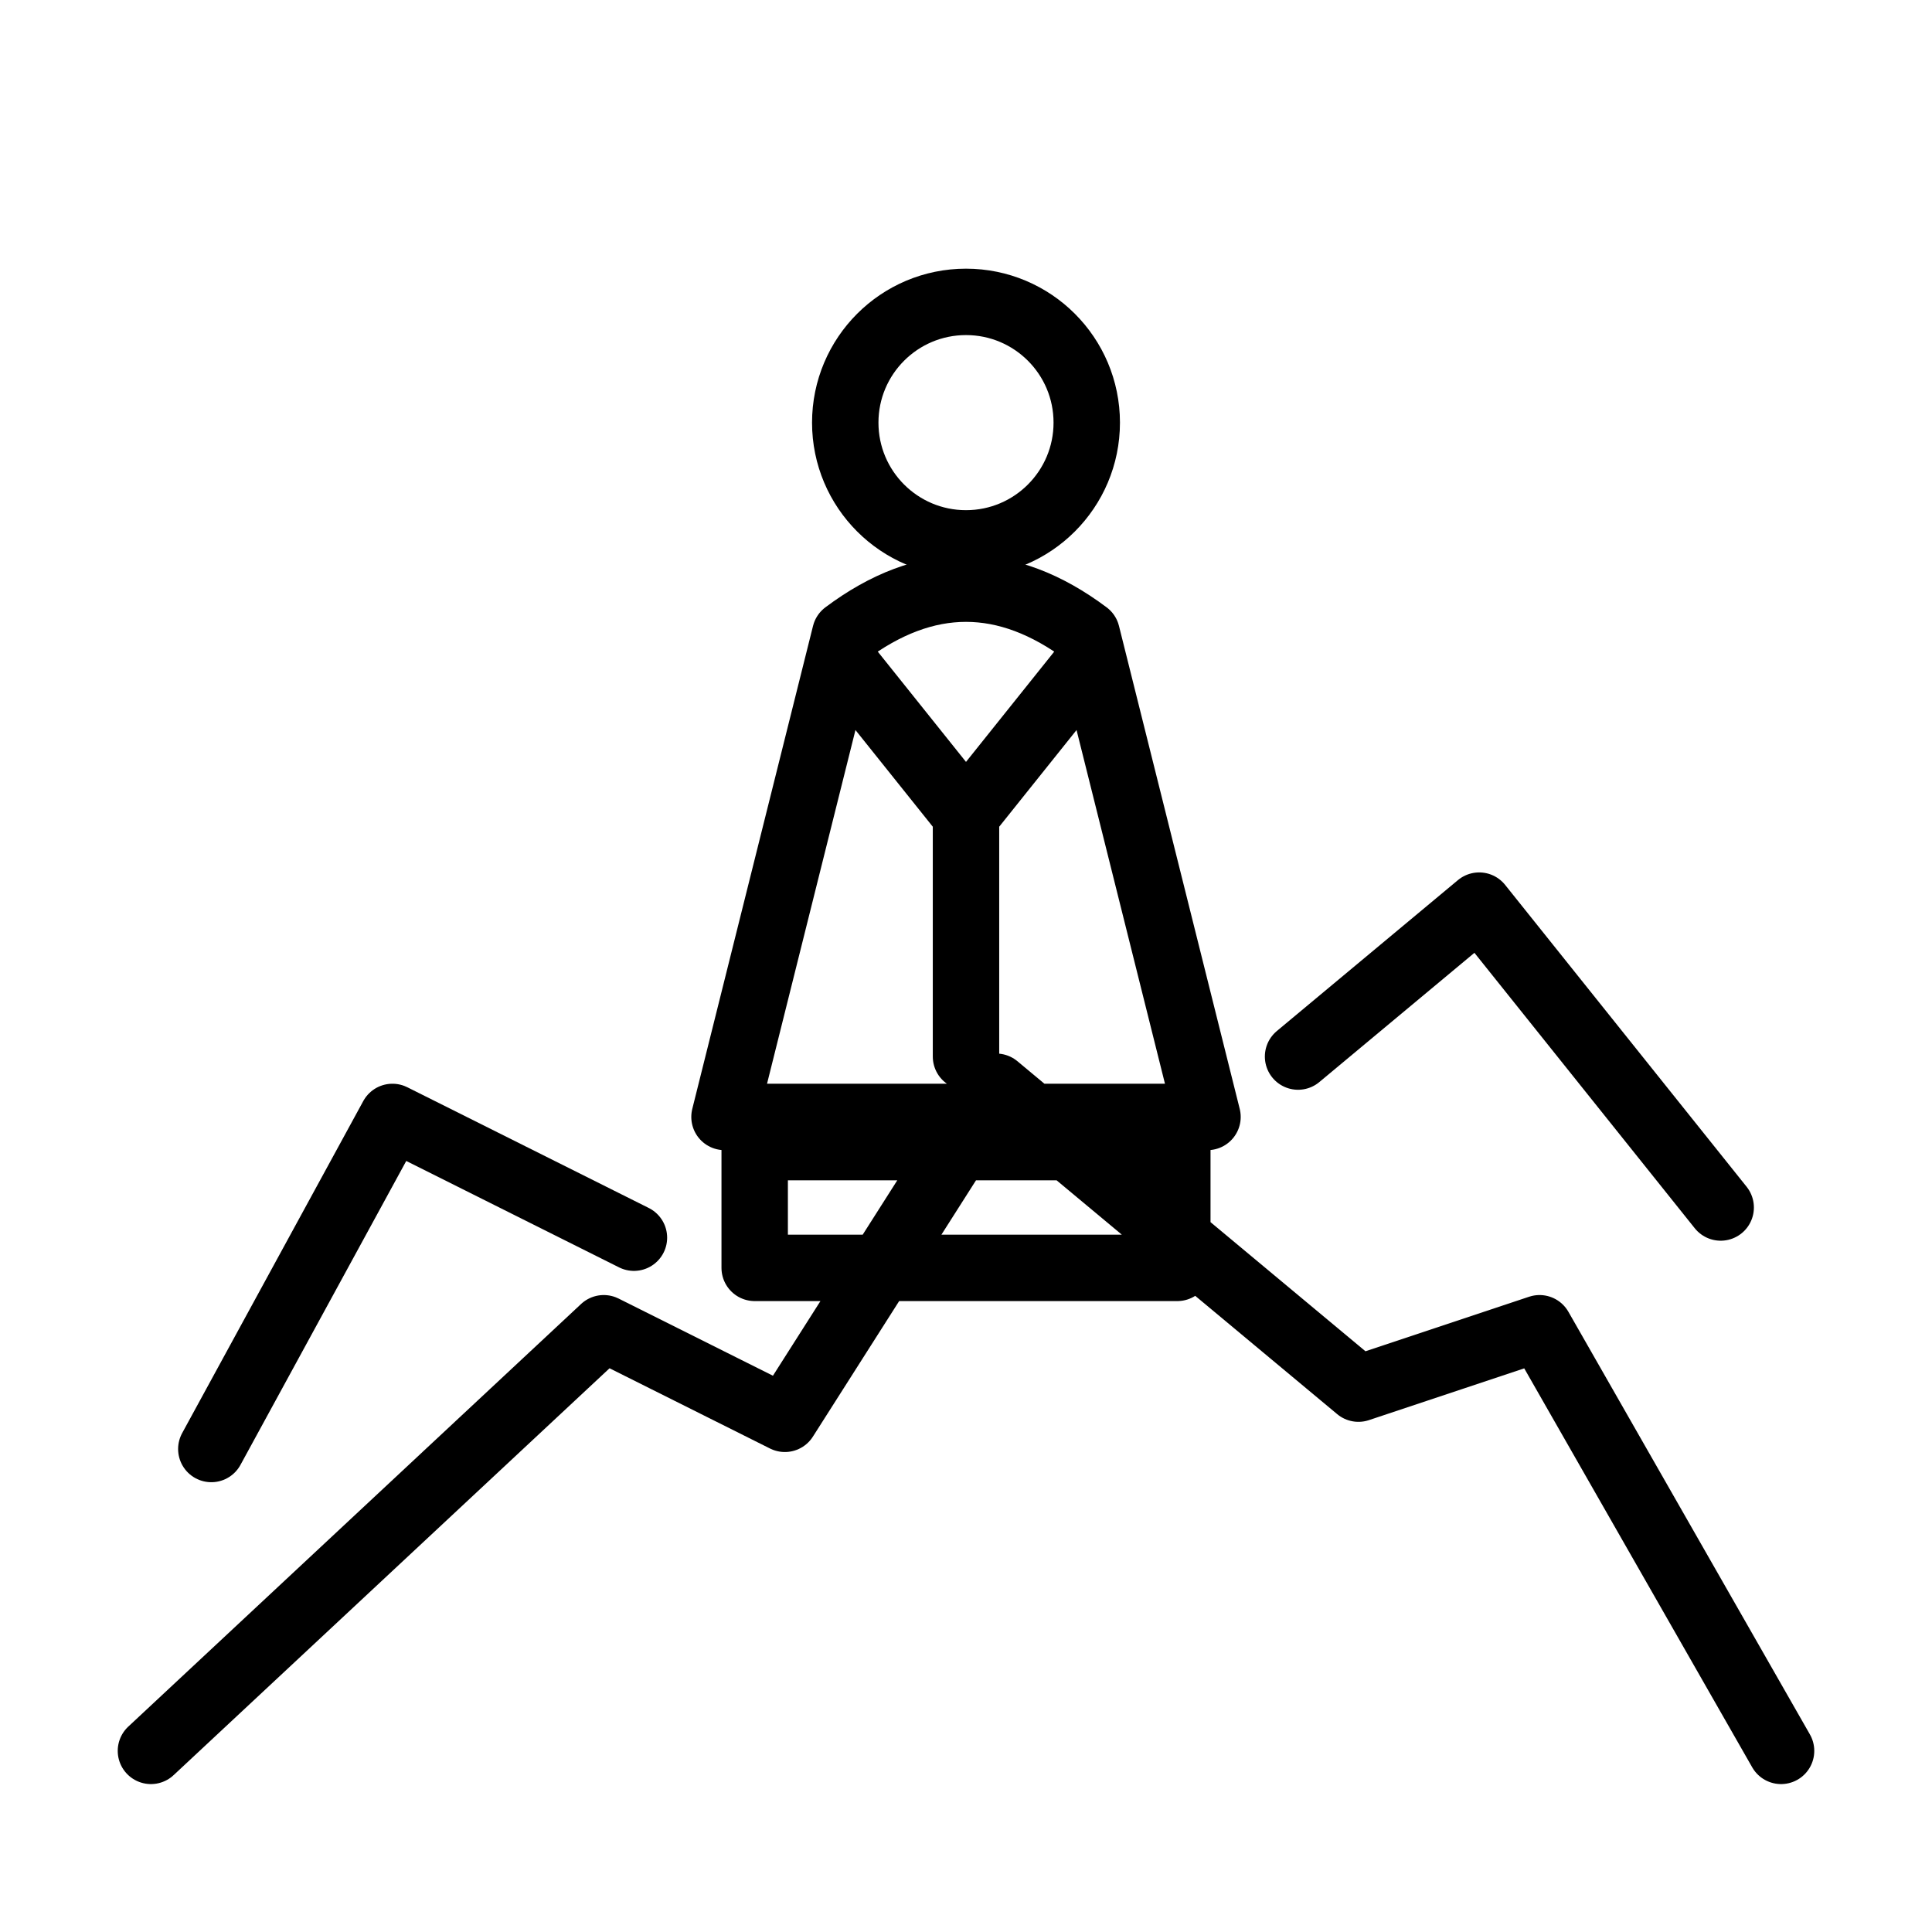
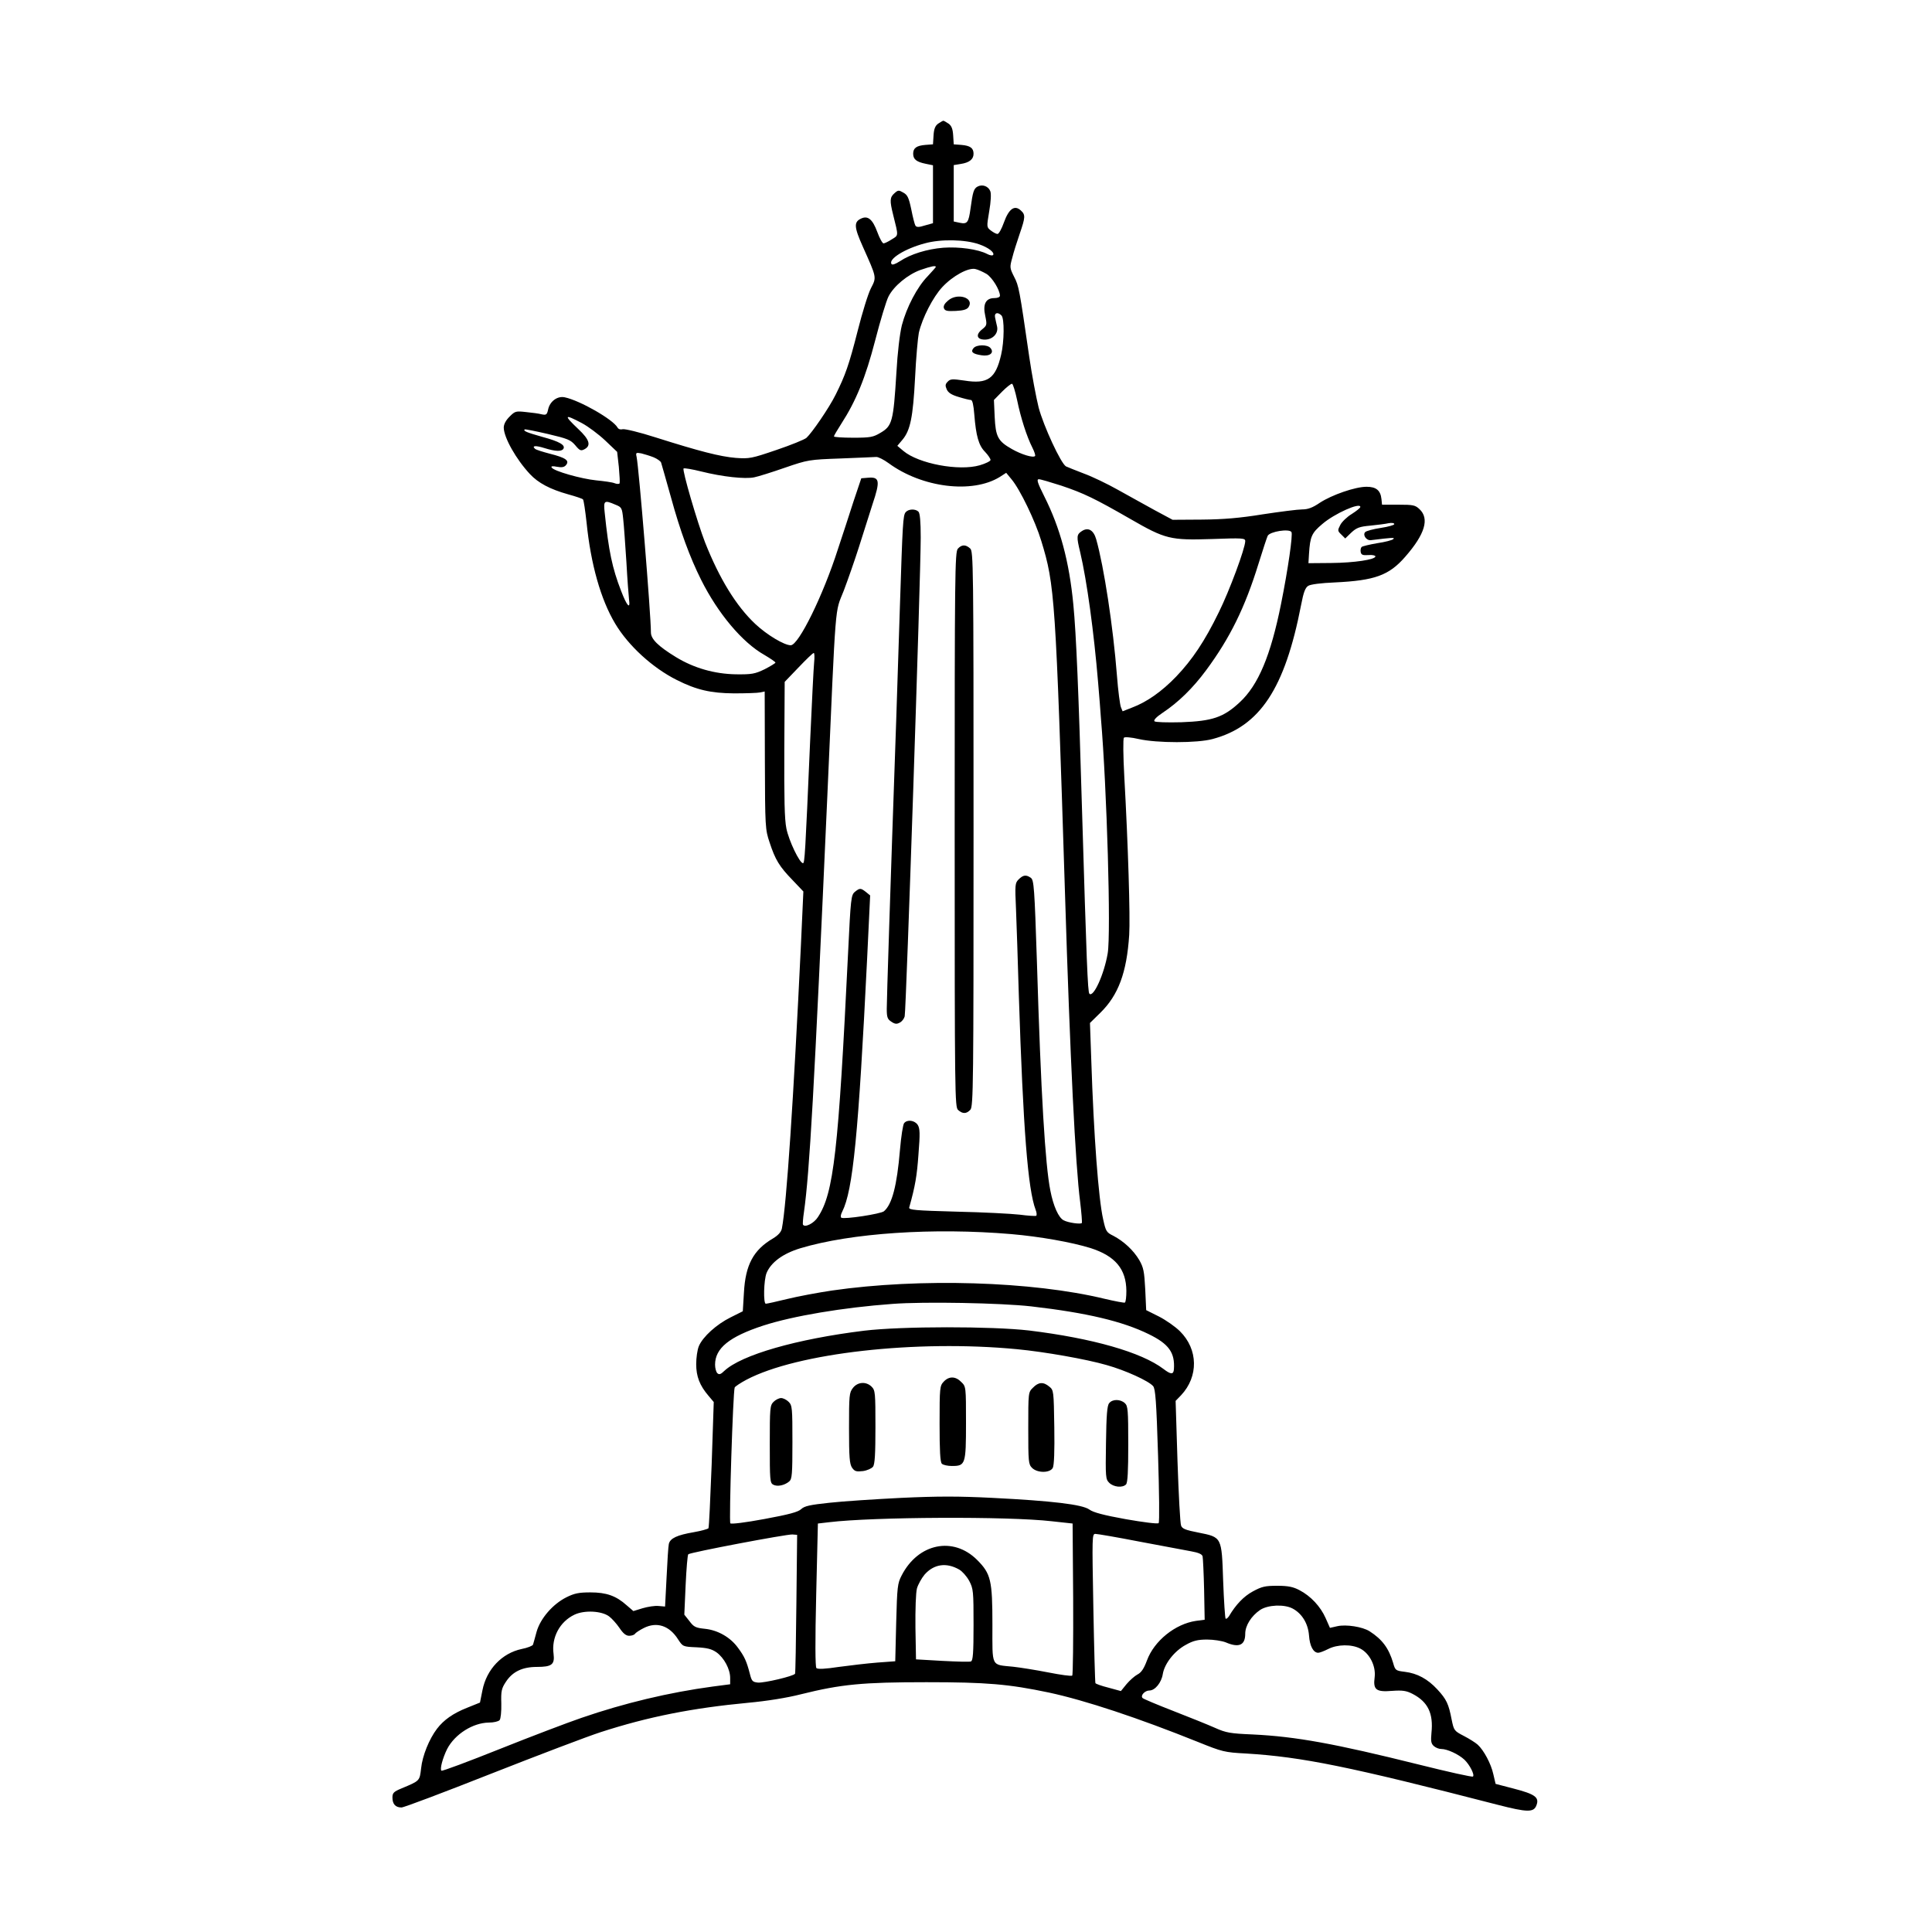
<svg xmlns="http://www.w3.org/2000/svg" width="64" height="64" viewBox="0 0 64 64">
-   <g fill="none" stroke="#000" stroke-width="2.2" stroke-linecap="round" stroke-linejoin="round">
-     <path d="M5 58L20 44L26 47L33 36L45 46L51 44L59 58M24 37L28 21Q32 18 36 21L40 37ZM28 22L32 27L36 22M32 27V35M25 38H39V42H25Z" fill="none" />
-     <circle cx="32" cy="14" r="4" fill="none" />
-     <path d="M7 48L13 37L21 41M43 35L49 30L57 40" fill="none" />
+   <g transform="scale(0.0625)">
+     <g transform="translate(0,1024) scale(0.1,-0.1)" fill="#000" stroke="none">
+       <path d="M4973 9585 c-16 -11 -23 -28 -25 -63 l-3 -47 -40 -3 c-48 -4 -65 -17 -65 -47 0 -29 17 -43 66 -53 l39 -8 0 -153 0 -154 -43 -12 c-31 -10 -44 -10 -50 -1 -4 6 -14 45 -22 86 -13 62 -20 77 -42 89 -24 14 -28 14 -47 -3 -25 -22 -26 -39 -7 -115 29 -116 29 -107 -8 -130 -18 -12 -38 -21 -43 -21 -6 0 -21 27 -33 60 -25 68 -50 88 -85 72 -40 -18 -39 -44 8 -149 74 -166 74 -161 43 -221 -15 -29 -46 -130 -70 -225 -46 -181 -66 -237 -117 -339 -34 -69 -126 -203 -155 -229 -11 -9 -82 -38 -159 -64 -132 -45 -143 -47 -215 -42 -84 7 -192 35 -423 108 -87 28 -166 47 -177 44 -11 -3 -22 0 -27 9 -24 43 -199 143 -279 160 -39 9 -80 -21 -89 -65 -6 -27 -10 -30 -34 -25 -14 4 -52 9 -83 12 -54 6 -58 5 -87 -24 -20 -20 -31 -40 -31 -59 1 -53 66 -168 139 -246 44 -47 106 -80 202 -107 40 -11 76 -23 79 -27 4 -5 12 -60 19 -123 22 -219 75 -408 152 -536 70 -117 198 -234 326 -298 105 -53 181 -70 303 -71 63 0 126 2 139 5 l24 5 1 -365 c1 -355 2 -367 25 -435 30 -92 52 -128 122 -200 l57 -60 -13 -285 c-39 -814 -76 -1376 -101 -1502 -4 -18 -19 -35 -47 -52 -104 -61 -146 -140 -154 -287 l-6 -99 -64 -32 c-75 -37 -148 -103 -169 -153 -8 -19 -14 -62 -14 -95 0 -65 18 -113 66 -169 l27 -32 -11 -330 c-7 -182 -14 -334 -17 -339 -3 -4 -38 -14 -78 -21 -88 -15 -125 -32 -132 -62 -3 -12 -8 -92 -12 -177 l-8 -155 -35 3 c-19 2 -57 -4 -84 -12 l-49 -15 -36 31 c-56 50 -107 68 -192 68 -61 0 -85 -5 -127 -26 -72 -36 -138 -112 -158 -183 -8 -31 -17 -61 -19 -68 -2 -6 -29 -17 -60 -23 -104 -22 -186 -107 -208 -219 l-13 -65 -67 -27 c-76 -30 -125 -65 -161 -112 -41 -54 -77 -142 -84 -209 -8 -68 -6 -66 -104 -107 -41 -17 -48 -24 -48 -48 0 -35 16 -53 48 -53 13 0 227 81 475 179 249 98 509 197 580 220 253 82 486 128 783 156 98 9 205 26 279 45 213 53 326 64 665 64 320 0 436 -10 650 -55 191 -41 472 -134 790 -262 129 -52 140 -55 255 -61 296 -18 547 -69 1330 -271 163 -42 195 -42 209 -2 15 41 -9 58 -121 87 l-96 25 -12 51 c-12 56 -51 128 -83 157 -11 10 -44 31 -73 46 -52 27 -53 29 -65 87 -16 83 -27 107 -76 160 -51 55 -106 85 -172 93 -48 6 -51 7 -62 47 -23 78 -58 125 -125 168 -38 24 -124 37 -170 27 l-40 -9 -23 52 c-27 61 -79 117 -139 148 -32 17 -59 23 -117 23 -65 0 -82 -4 -130 -30 -48 -26 -90 -70 -126 -131 -7 -10 -14 -16 -18 -13 -3 3 -9 92 -13 199 -8 235 -6 232 -131 257 -67 13 -86 20 -92 37 -5 12 -13 165 -19 341 l-10 320 29 30 c93 99 91 243 -6 339 -24 24 -74 59 -111 78 l-68 34 -5 110 c-5 95 -9 116 -32 156 -31 52 -82 99 -137 128 -37 18 -40 24 -54 87 -25 110 -50 446 -63 844 l-7 197 55 54 c95 93 140 212 153 413 6 92 -6 482 -26 839 -6 109 -7 202 -2 206 4 5 40 2 78 -7 98 -22 311 -22 392 0 251 67 383 267 469 710 13 68 22 92 38 102 13 8 68 15 141 18 211 10 287 37 373 136 105 120 129 202 76 252 -23 22 -34 24 -112 24 l-87 0 -3 30 c-5 46 -28 65 -79 65 -60 0 -184 -43 -248 -85 -38 -26 -63 -35 -93 -35 -23 0 -117 -12 -209 -26 -123 -20 -209 -27 -323 -28 l-155 -1 -95 51 c-52 29 -140 77 -195 108 -55 31 -136 70 -180 86 -44 17 -87 34 -95 38 -27 15 -119 214 -145 312 -13 52 -36 174 -50 270 -52 359 -55 375 -80 423 -23 46 -24 50 -10 100 7 29 25 85 39 126 31 90 32 103 6 126 -33 30 -63 8 -89 -64 -12 -34 -27 -61 -34 -61 -7 0 -22 8 -35 18 -23 18 -23 18 -9 102 9 51 11 93 6 106 -10 27 -42 39 -68 25 -20 -11 -25 -28 -37 -116 -10 -74 -17 -84 -56 -76 l-33 7 0 149 0 150 37 6 c46 7 68 25 68 54 0 30 -17 43 -65 47 l-40 3 -3 47 c-2 35 -9 52 -25 63 -12 8 -24 15 -27 15 -3 0 -15 -7 -27 -15z m217 -640 c49 -17 82 -43 74 -56 -3 -5 -17 -3 -32 5 -48 25 -149 39 -232 33 -87 -7 -174 -34 -231 -72 -24 -15 -40 -21 -44 -14 -17 26 71 81 176 109 86 24 215 21 289 -5z m-230 -120 c0 -2 -20 -24 -43 -49 -56 -57 -112 -165 -137 -260 -11 -45 -23 -144 -29 -253 -16 -259 -22 -281 -86 -318 -37 -22 -53 -25 -143 -25 -56 0 -102 3 -102 7 0 4 18 34 39 67 77 119 128 242 180 443 27 105 59 210 70 231 28 56 103 117 169 141 58 20 82 25 82 16z m269 -37 c30 -19 70 -84 71 -115 0 -8 -13 -13 -30 -13 -45 0 -62 -32 -48 -94 10 -48 9 -51 -17 -72 -35 -28 -28 -54 15 -54 41 0 72 32 65 68 -4 15 -8 37 -11 50 -5 24 14 30 34 10 16 -16 15 -138 -2 -209 -29 -126 -71 -156 -195 -136 -63 9 -74 9 -88 -6 -13 -13 -14 -21 -5 -41 8 -18 26 -29 63 -40 29 -9 58 -16 65 -16 8 0 14 -26 18 -77 9 -113 23 -164 57 -198 16 -17 29 -36 29 -43 0 -6 -26 -19 -57 -28 -110 -32 -324 8 -405 76 l-32 27 27 32 c42 50 56 119 67 328 5 106 15 214 20 239 18 78 75 190 125 243 55 59 138 104 175 95 14 -3 40 -15 59 -26z m162 -669 c19 -93 51 -193 81 -252 11 -22 17 -41 14 -44 -10 -11 -72 8 -123 37 -74 42 -86 65 -91 171 l-4 89 43 44 c24 24 48 43 53 42 5 -1 17 -40 27 -87z m-2308 -121 c34 -18 90 -60 125 -93 l63 -60 9 -80 c4 -44 6 -83 4 -87 -3 -4 -15 -4 -27 1 -12 5 -56 11 -97 15 -79 8 -225 49 -236 68 -5 7 4 9 28 4 26 -5 39 -2 48 9 20 24 -2 39 -85 60 -38 10 -74 21 -79 26 -19 17 2 19 50 4 58 -18 90 -19 100 -4 12 20 -21 39 -110 63 -85 24 -104 32 -95 40 2 2 57 -9 122 -24 106 -25 121 -31 146 -60 24 -29 30 -31 49 -21 36 19 27 51 -33 107 -79 75 -75 81 18 32z m382 -182 c19 -8 37 -21 39 -28 2 -7 26 -89 52 -183 49 -179 100 -318 160 -438 89 -178 218 -332 335 -398 32 -19 59 -37 59 -41 0 -3 -26 -19 -57 -35 -52 -25 -68 -28 -153 -27 -113 2 -222 33 -317 91 -95 58 -133 96 -133 131 0 95 -64 876 -76 931 -5 22 -3 23 25 18 16 -4 46 -13 66 -21z m1245 -31 c177 -130 443 -163 589 -73 l34 22 28 -34 c45 -53 126 -221 158 -327 72 -235 76 -296 126 -1878 27 -869 55 -1433 80 -1625 7 -58 11 -108 9 -112 -5 -8 -72 1 -96 14 -27 13 -55 75 -71 158 -27 135 -50 511 -71 1209 -13 397 -16 436 -32 448 -25 18 -41 16 -65 -8 -19 -19 -20 -28 -14 -157 3 -75 10 -281 15 -457 23 -710 48 -1029 89 -1137 6 -15 7 -29 3 -32 -4 -2 -43 0 -87 6 -44 5 -195 13 -335 16 -220 6 -254 9 -251 22 32 114 41 168 49 281 9 112 8 138 -4 157 -16 24 -55 30 -72 9 -6 -7 -16 -71 -22 -142 -16 -190 -42 -289 -85 -325 -17 -14 -211 -44 -226 -34 -5 3 -3 17 5 32 57 113 86 410 132 1342 l16 334 -22 18 c-28 22 -33 22 -59 1 -20 -17 -22 -33 -36 -323 -51 -1050 -76 -1275 -160 -1401 -21 -33 -69 -57 -79 -40 -2 3 0 33 5 66 30 211 54 639 124 2205 47 1067 39 966 87 1089 22 58 58 161 80 230 22 69 55 173 73 230 41 122 37 144 -23 139 l-37 -3 -42 -125 c-22 -69 -59 -182 -82 -251 -78 -244 -208 -509 -250 -509 -34 0 -125 54 -188 113 -101 95 -190 240 -266 432 -41 106 -122 383 -114 392 4 3 46 -4 94 -16 112 -28 231 -41 280 -31 21 4 94 27 163 51 122 42 129 43 295 49 94 4 178 7 189 8 10 1 40 -14 66 -33z m915 -119 c119 -40 177 -68 365 -176 187 -108 213 -114 433 -107 163 6 177 5 177 -11 0 -38 -84 -264 -140 -377 -75 -154 -141 -252 -226 -341 -77 -80 -156 -135 -233 -164 l-51 -20 -9 22 c-5 13 -15 88 -21 168 -20 257 -69 578 -110 722 -14 49 -43 65 -76 43 -28 -18 -29 -29 -9 -111 36 -152 73 -426 95 -689 6 -71 13 -157 15 -190 32 -376 54 -1144 36 -1248 -19 -112 -76 -236 -97 -214 -9 9 -15 174 -39 972 -18 628 -31 936 -46 1090 -22 230 -70 407 -154 574 -36 72 -42 91 -29 91 9 0 63 -16 119 -34z m-2363 -101 c33 -13 35 -17 41 -75 4 -34 11 -137 17 -228 5 -92 12 -182 14 -199 8 -56 -11 -36 -42 45 -47 121 -66 211 -87 415 -7 64 -3 68 57 42z m3948 -12 c0 -5 -20 -21 -45 -37 -25 -15 -53 -42 -61 -58 -15 -29 -15 -32 5 -51 l21 -21 32 31 c28 26 44 32 101 37 37 4 81 9 97 13 17 3 30 1 30 -5 0 -5 -32 -14 -71 -20 -40 -6 -77 -16 -83 -22 -15 -15 6 -46 30 -43 115 14 128 15 119 6 -5 -6 -44 -16 -85 -22 -41 -7 -79 -16 -83 -20 -5 -5 -7 -17 -5 -27 3 -15 11 -18 41 -16 20 2 37 -2 37 -7 0 -17 -112 -34 -235 -35 l-120 -1 3 50 c6 92 14 110 71 158 64 55 201 116 201 90z m-365 -133 c8 -14 -18 -196 -55 -380 -55 -275 -121 -432 -220 -523 -85 -79 -144 -99 -308 -105 -78 -2 -138 0 -143 5 -6 6 10 23 43 45 83 55 161 131 231 226 126 170 206 333 277 563 23 74 45 141 49 149 12 23 114 39 126 20z m-2530 -692 c-3 -29 -12 -215 -21 -413 -26 -605 -29 -650 -38 -650 -18 0 -75 119 -88 184 -10 49 -12 157 -11 422 l2 355 73 76 c40 42 76 77 81 77 4 1 5 -23 2 -51z m1045 -3029 c151 -13 320 -43 420 -74 131 -42 189 -111 190 -227 0 -31 -3 -59 -8 -62 -4 -2 -52 7 -107 20 -384 93 -980 111 -1445 44 -74 -11 -181 -31 -238 -45 -57 -14 -107 -25 -113 -25 -14 0 -11 126 4 163 24 57 87 103 179 131 269 81 707 110 1118 75z m105 -383 c295 -34 484 -79 623 -147 107 -52 140 -98 134 -186 -2 -29 -16 -29 -55 1 -117 89 -377 163 -712 204 -198 23 -675 23 -875 -1 -358 -44 -650 -128 -741 -213 -19 -19 -28 -21 -37 -12 -7 7 -12 27 -12 45 0 87 75 148 255 207 157 51 424 96 685 115 168 13 575 5 735 -13z m-75 -227 c147 -14 368 -53 475 -84 100 -28 223 -84 247 -112 12 -15 17 -79 26 -368 6 -192 8 -353 3 -358 -5 -5 -83 5 -174 21 -117 21 -173 36 -193 51 -37 27 -197 46 -515 62 -178 9 -287 9 -482 0 -139 -7 -310 -18 -381 -26 -103 -11 -132 -17 -150 -34 -16 -15 -64 -28 -194 -52 -102 -19 -176 -28 -181 -23 -8 8 14 696 23 720 2 5 30 24 62 41 269 142 900 213 1434 162z m185 -912 l110 -12 3 -399 c1 -220 -1 -403 -5 -407 -5 -4 -62 4 -128 17 -66 13 -149 26 -185 30 -119 12 -110 -6 -110 222 0 236 -8 271 -81 344 -126 126 -312 89 -400 -82 -22 -42 -24 -60 -29 -250 l-5 -205 -95 -7 c-52 -4 -144 -15 -204 -23 -72 -11 -112 -13 -119 -6 -6 6 -7 140 -1 388 l9 378 60 7 c231 28 946 32 1180 5z m-1354 -437 c-2 -201 -5 -368 -7 -371 -7 -13 -165 -50 -197 -47 -29 3 -33 8 -43 48 -17 65 -28 90 -63 137 -40 55 -106 93 -175 100 -49 5 -59 10 -82 41 l-27 34 7 157 c4 86 10 159 14 163 10 10 522 107 552 105 l25 -2 -4 -365z m1819 329 c118 -22 241 -45 272 -51 39 -7 59 -15 62 -27 2 -9 6 -88 8 -176 l3 -160 -46 -6 c-110 -16 -222 -106 -260 -210 -16 -43 -30 -64 -50 -74 -15 -8 -41 -31 -58 -51 l-30 -37 -66 18 c-36 9 -67 20 -69 24 -2 3 -7 183 -11 399 -7 382 -7 392 11 392 11 0 116 -18 234 -41z m-956 -148 c16 -9 40 -36 53 -60 22 -42 23 -55 23 -233 0 -150 -3 -190 -14 -194 -7 -3 -76 -1 -152 3 l-139 8 -3 168 c-1 97 2 185 8 208 6 21 25 55 41 74 49 55 115 65 183 26z m1766 -206 c50 -26 83 -79 88 -143 4 -57 23 -92 49 -92 8 0 31 9 53 20 49 25 124 26 170 2 50 -26 83 -93 76 -151 -9 -67 7 -80 92 -73 56 4 76 1 109 -16 81 -42 111 -103 100 -207 -4 -43 -2 -56 12 -69 10 -9 27 -16 40 -16 32 0 92 -28 123 -57 28 -27 55 -80 45 -89 -3 -4 -133 25 -289 64 -442 110 -649 148 -878 159 -120 5 -142 9 -200 35 -36 16 -135 56 -220 89 -85 33 -159 64 -164 69 -13 13 12 40 36 40 30 0 64 42 71 87 9 55 61 122 122 155 39 22 64 28 113 28 34 0 79 -7 99 -15 70 -30 103 -15 103 46 0 43 32 94 79 126 41 27 126 31 171 8z m-3622 -42 c15 -11 40 -39 55 -61 20 -30 35 -42 52 -42 13 0 27 5 30 10 4 6 25 20 47 31 69 35 136 13 182 -60 25 -38 25 -39 98 -42 57 -3 80 -9 106 -27 40 -29 72 -89 72 -135 l0 -34 -92 -12 c-231 -31 -470 -88 -696 -166 -73 -25 -268 -99 -433 -165 -165 -66 -304 -118 -309 -115 -10 6 6 67 30 115 41 79 137 139 221 140 26 0 51 6 57 13 6 6 10 46 9 88 -2 66 1 80 25 116 35 53 87 78 164 78 79 0 95 13 88 69 -12 87 33 171 111 208 53 25 144 20 183 -9z M5025 8647 c-19 -16 -26 -29 -22 -41 6 -14 17 -16 63 -14 41 2 60 8 68 21 31 49 -60 77 -109 34z M5160 8395 c-17 -20 -5 -31 42 -38 44 -7 69 13 48 38 -16 20 -74 19 -90 0z M4800 7525 c-14 -17 -16 -60 -30 -490 -6 -176 -15 -453 -20 -615 -32 -915 -50 -1480 -50 -1527 0 -45 4 -55 24 -68 19 -13 29 -14 45 -5 12 6 23 21 26 33 8 35 85 2334 85 2538 0 84 -4 129 -12 137 -16 16 -53 15 -68 -3z M5077 7332 c-16 -17 -17 -135 -17 -1489 0 -1411 1 -1471 18 -1486 24 -22 45 -21 65 1 16 17 17 135 17 1489 0 1411 -1 1471 -18 1486 -24 22 -45 21 -65 -1z M5002 2917 c-21 -22 -22 -32 -22 -223 0 -142 3 -203 12 -212 7 -7 31 -12 53 -12 72 0 75 8 75 229 0 190 0 192 -25 216 -30 31 -65 32 -93 2z M4521 2884 c-20 -25 -21 -40 -21 -213 0 -157 3 -190 16 -210 14 -20 23 -22 58 -18 22 3 46 14 53 23 10 13 13 69 13 211 0 180 -1 194 -20 213 -29 29 -74 26 -99 -6z M5475 2885 c-25 -24 -25 -26 -25 -215 0 -177 1 -191 20 -210 28 -28 95 -28 110 0 7 14 10 88 8 216 -3 192 -3 196 -27 215 -31 26 -57 24 -86 -6z M4100 2810 c-19 -19 -20 -33 -20 -225 0 -188 1 -205 18 -214 22 -12 60 -4 85 17 15 13 17 37 17 209 0 180 -1 194 -20 213 -11 11 -29 20 -40 20 -11 0 -29 -9 -40 -20z M5879 2803 c-11 -12 -15 -64 -17 -209 -3 -184 -2 -194 17 -213 23 -23 70 -28 89 -9 9 9 12 70 12 213 0 183 -2 203 -18 218 -24 22 -66 22 -83 0z" />
+     </g>
  </g>
</svg>
